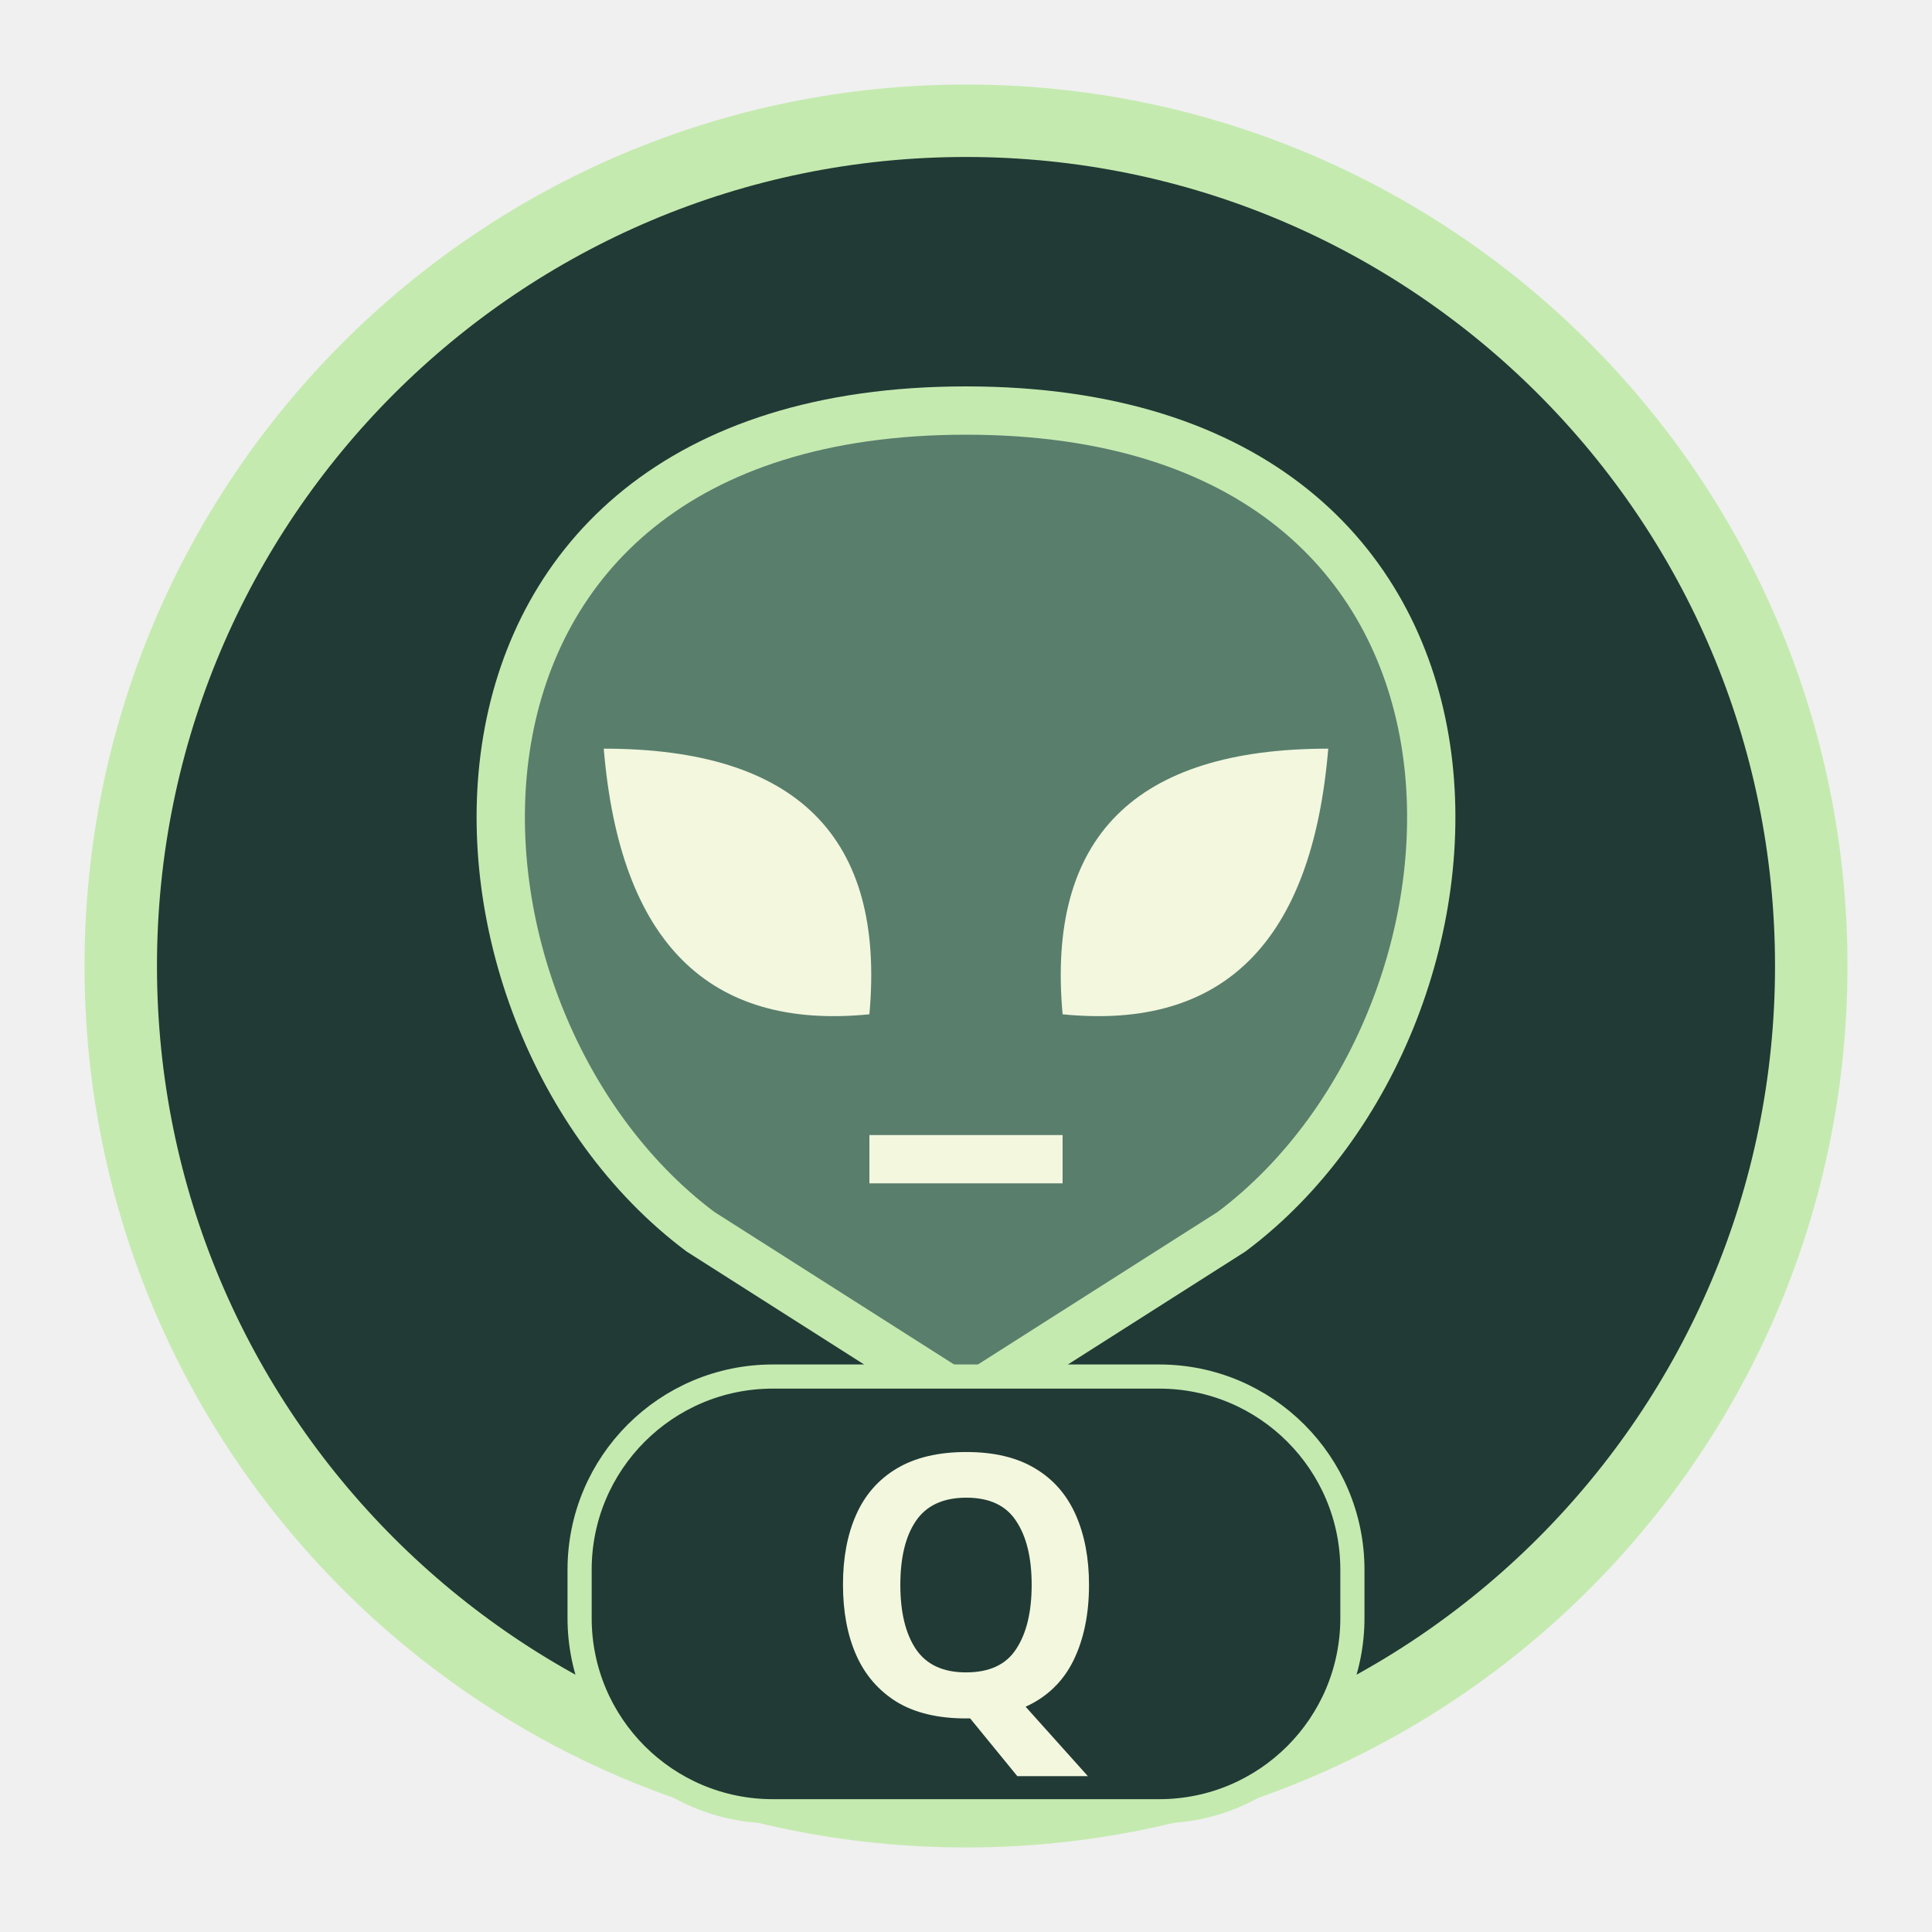
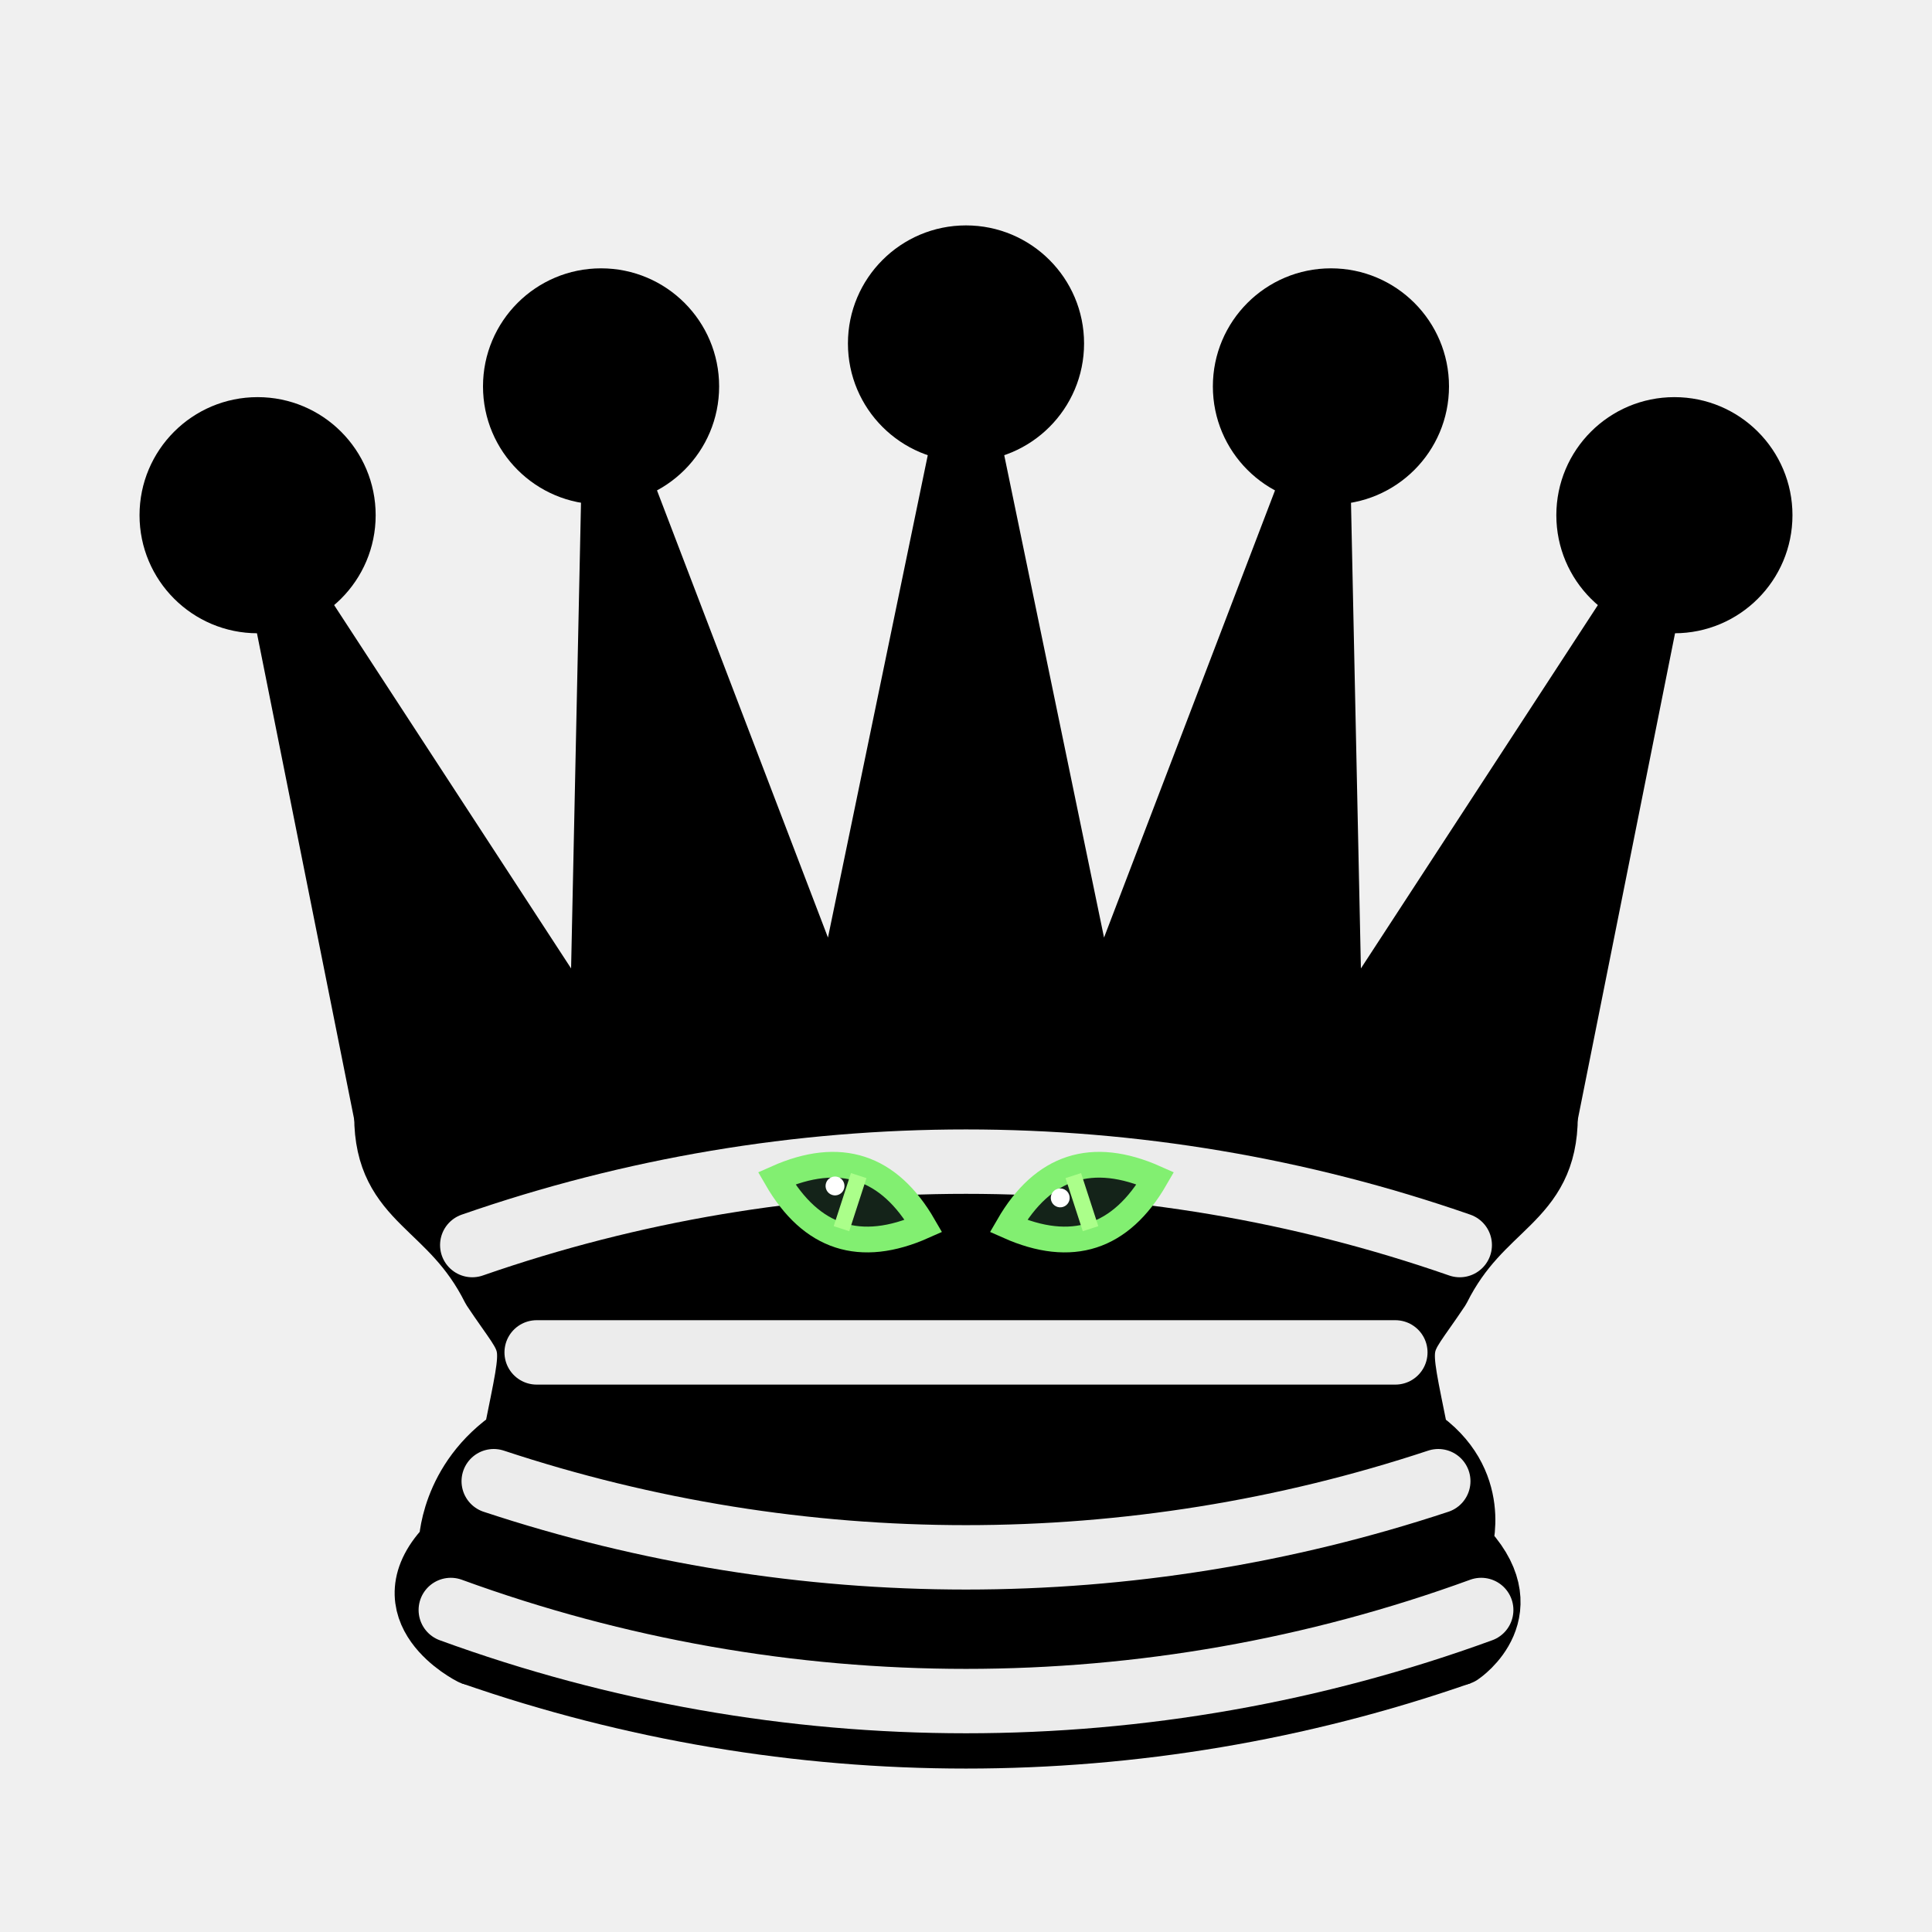
- <svg xmlns="http://www.w3.org/2000/svg" viewBox="0 0 80 80">
-   <circle cx="40" cy="40" r="35" fill="#213a35" stroke="#c5eab0" stroke-width="3" />
-   <path d="M40 17C16 17 17 42 29 51L40 58 51 51C63 42 64 17 40 17Z" fill="#597e6c" stroke="#c5eab0" stroke-width="2" />
-   <path d="M25 31Q37 31 36 42Q26 43 25 31M55 31Q43 31 44 42Q54 43 55 31" fill="#f2f7de" />
-   <path d="M36 48H44" stroke="#f2f7de" stroke-width="2" />
-   <rect x="24" y="57" width="32" height="18" rx="8" fill="#213a35" stroke="#c5eab0" />
-   <text x="40" y="71" text-anchor="middle" font-family="sans-serif" font-size="15" font-weight="bold" fill="#f2f7de">Q</text>
+ <svg xmlns="http://www.w3.org/2000/svg" style="color-scheme:light only" width="45" height="45" viewBox="0 0 45 45">
+   <g fill-rule="evenodd" stroke="#000" stroke-linecap="round" stroke-linejoin="round" stroke-width="1.5">
+     <g stroke="none">
+       <circle cx="6" cy="12" r="2.75" />
+       <circle cx="14" cy="9" r="2.75" />
+       <circle cx="22.5" cy="8" r="2.75" />
+       <circle cx="31" cy="9" r="2.75" />
+       <circle cx="39" cy="12" r="2.75" />
+     </g>
+     <path stroke-linecap="butt" d="M9 26c8.5-1.5 21-1.5 27 0l2.5-12.5L31 25l-.3-14.1-5.2 13.6-3-14.5-3 14.5-5.2-13.6L14 25 6.5 13.5z" />
+     <path stroke-linecap="butt" d="M9 26c0 2 1.5 2 2.5 4 1 1.5 1 1 .5 3.5-1.5 1-1.5 2.5-1.5 2.5-1.5 1.5.5 2.5.5 2.5 6.5 1 16.5 1 23 0 0 0 1.5-1 0-2.5 0 0 .5-1.5-1-2.5-.5-2.5-.5-2 .5-3.5 1-2 2.5-2 2.5-4-8.5-1.5-18.5-1.5-27 0z" />
+     <path fill="none" stroke-linecap="butt" d="M11 38.5a35 35 1 0 0 23 0" />
+     <path fill="none" stroke="#ececec" d="M11 29a35 35 1 0 1 23 0m-21.5 2.5h20m-21 3a35 35 1 0 0 22 0m-23 3a35 35 1 0 0 24 0" />
+   </g>
+   <g class="alien-eyes" aria-label="Alien eyes">
+     <g transform="translate(19.8 28) rotate(18)">
+       <path d="M-1.8 0 Q0 -1.62 1.8 0 Q0 1.62 -1.8 0Z" fill="#142319" stroke="#82ef71" stroke-width=".6" />
+       <path d="M0 -.65v1.3" stroke="#abff8a" stroke-width=".38" />
+       <circle cx="-.45" cy="-.25" r=".22" fill="#fff" />
+     </g>
+     <g transform="translate(25.2 28) rotate(-18)">
+       <path d="M-1.8 0 Q0 -1.62 1.8 0 Q0 1.62 -1.8 0Z" fill="#142319" stroke="#82ef71" stroke-width=".6" />
+       <path d="M0 -.65v1.3" stroke="#abff8a" stroke-width=".38" />
+       <circle cx="-.45" cy="-.25" r=".22" fill="#fff" />
+     </g>
+   </g>
</svg>
